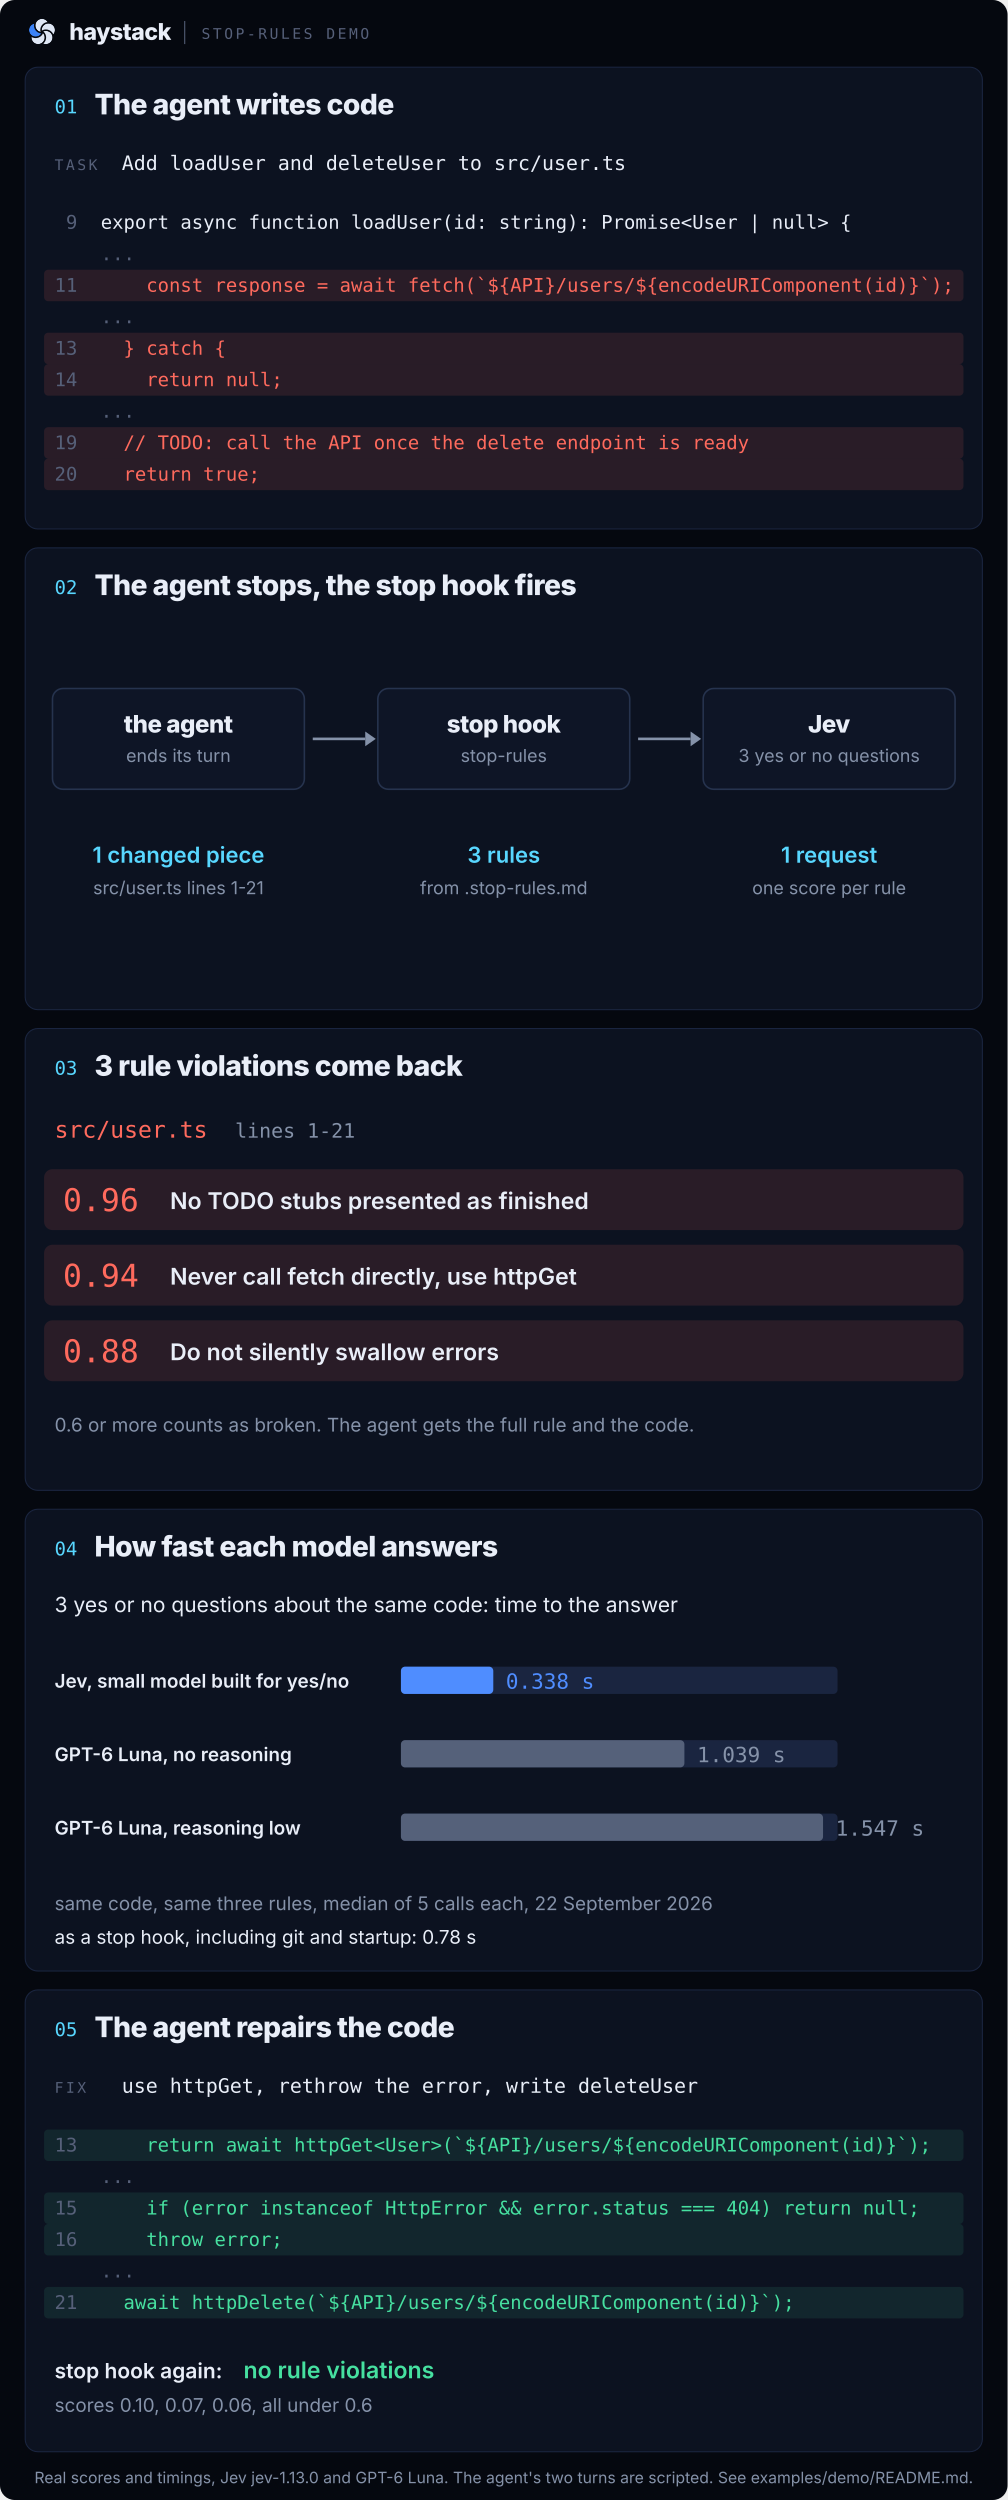
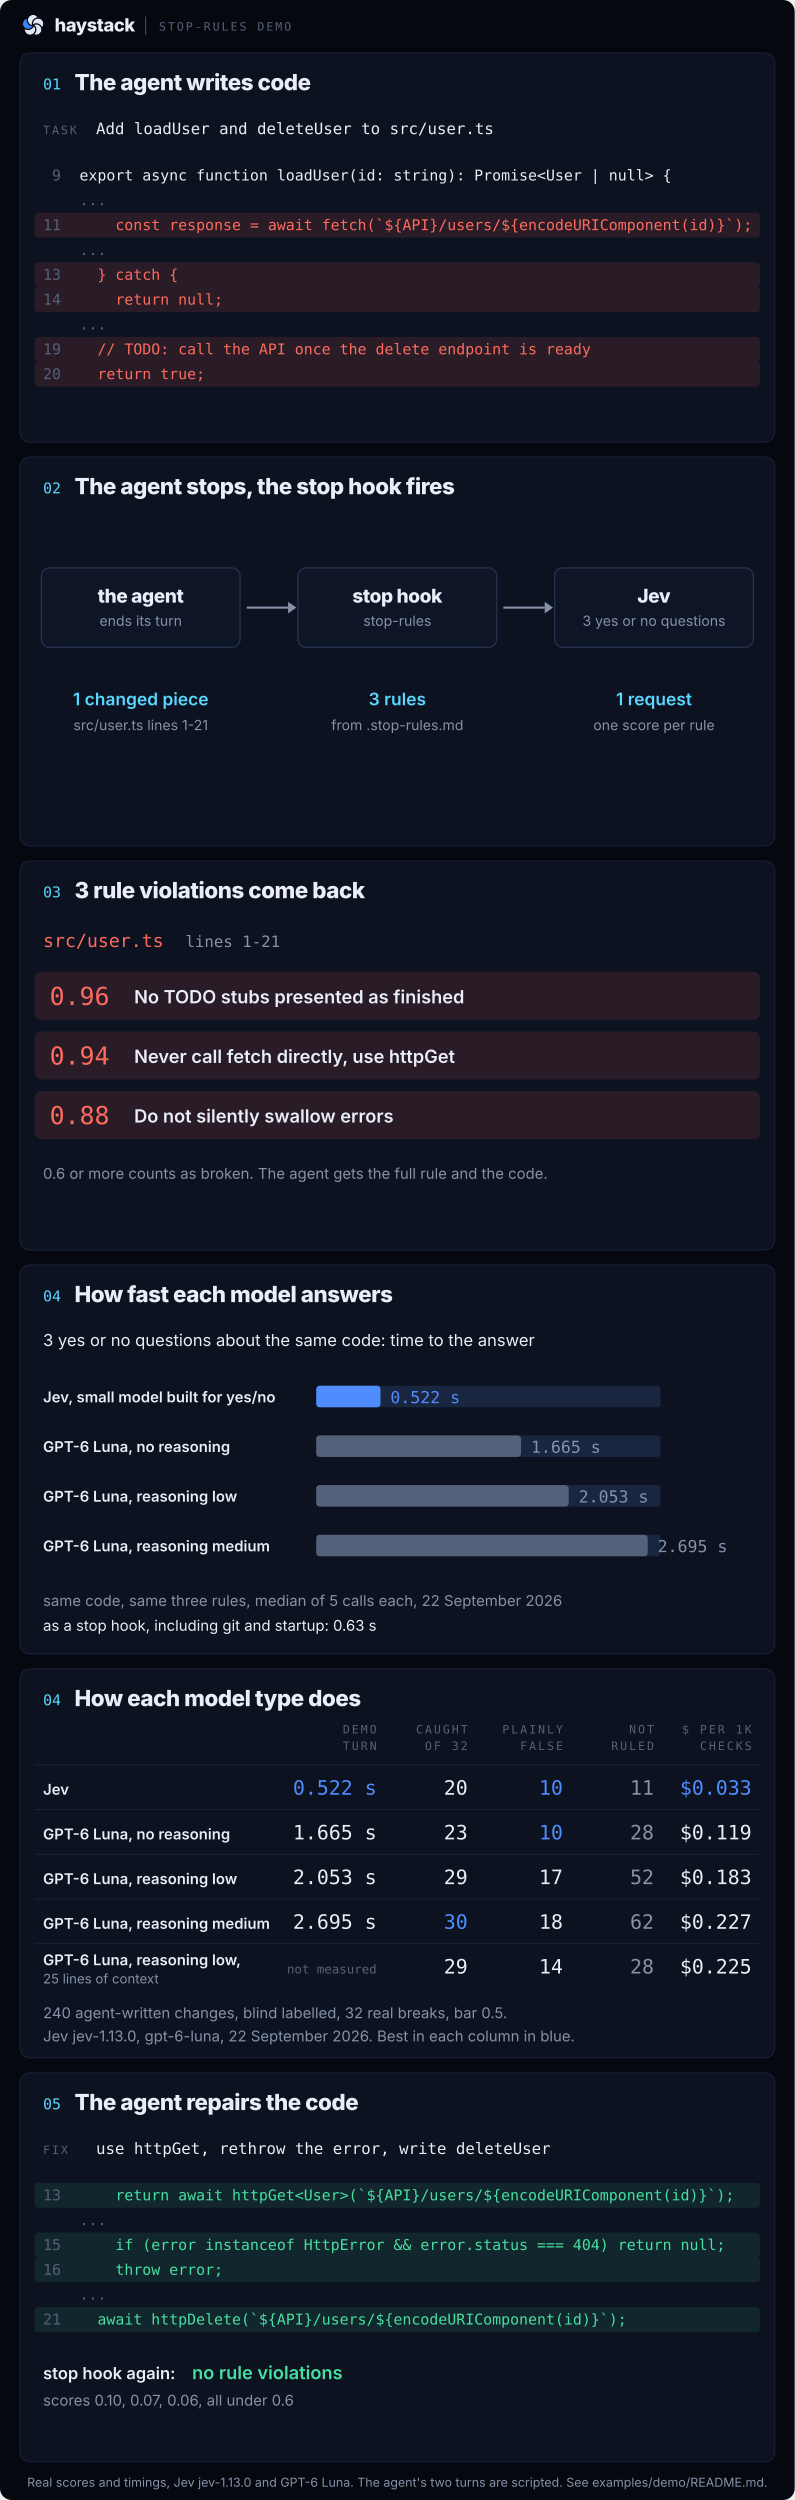
- <svg xmlns="http://www.w3.org/2000/svg" width="960" height="2382" viewBox="0 0 960 2382" role="img" aria-label="Haystack stop-rules in five beats. 1: an agent writes src/user.ts with a direct fetch, a swallowed error and a TODO stub. 2: the agent stops and the stop hook fires. 3: three rules come back broken, scores 0.96, 0.94 and 0.88. 4: Jev answers the three questions in 0.338 s, GPT-6 Luna in 1.039 s with no reasoning and 1.547 s with low reasoning, medians of 5 calls. 5: the agent repairs the code and the check is clean.">
+ <svg xmlns="http://www.w3.org/2000/svg" width="960" height="3020" viewBox="0 0 960 3020" role="img" aria-label="Haystack stop-rules in five beats. 1: an agent writes src/user.ts with a direct fetch, a swallowed error and a TODO stub. 2: the agent stops and the stop hook fires. 3: three rules come back broken, scores 0.96, 0.94 and 0.88. 4: time for each model type to answer the three questions, median of 5 calls: Jev, small model built for yes/no 0.522 s; GPT-6 Luna, no reasoning 1.665 s; GPT-6 Luna, reasoning low 2.053 s; GPT-6 Luna, reasoning medium 2.695 s. Then quality and cost per model type on 240 labelled changes. 5: the agent repairs the code and the check is clean.">
  <style>
.display{font-family:"Archivo",-apple-system,BlinkMacSystemFont,"Segoe UI",sans-serif;font-weight:800;letter-spacing:-0.02em}
.sans{font-family:"Inter",-apple-system,BlinkMacSystemFont,"Segoe UI",sans-serif;font-weight:400}
.strong{font-weight:600}
.mono{font-family:"JetBrains Mono",ui-monospace,"SF Mono",Menlo,monospace;font-weight:500;font-variant-ligatures:none}
.label{font-family:"JetBrains Mono",ui-monospace,"SF Mono",Menlo,monospace;font-weight:500;letter-spacing:0.17em;fill:#566079}
.ground{fill:#05080f}.panel{fill:#0c1220;stroke:#1a2540}
.ink{fill:#e9eef8}.muted{fill:#8592a9}.faint{fill:#566079}.cyan{fill:#58d7ff}.blue{fill:#4f8dff}
.fail{fill:#ff6a5d}.pass{fill:#46e0a0}.failbg{fill:#ff6a5d;fill-opacity:.12}.passbg{fill:#46e0a0;fill-opacity:.10}
.track{fill:#1a2540}.barfill{fill:#4f8dff}.barmuted{fill:#8592a9;fill-opacity:.55}.tick{stroke:#566079}
.box{fill:#0e1526;stroke:#26334e;stroke-width:1.5}.arrow{stroke:#8592a9;stroke-width:2.5}.arrowhead{fill:#8592a9}
- .pill{fill:none;stroke:#1a2540}.pillon{fill:#4f8dff;fill-opacity:.14;stroke:#4f8dff}
+ .rowline{stroke:#1a2540}.pill{fill:none;stroke:#1a2540}.pillon{fill:#4f8dff;fill-opacity:.14;stroke:#4f8dff}
</style>
-   <rect width="960" height="2382" rx="14" class="ground" />
+   <rect width="960" height="3020" rx="14" class="ground" />
  <g transform="translate(24 14) scale(0.6667)">
    <mask id="hss1" maskUnits="userSpaceOnUse" x="-64" y="-64" width="176" height="176">
      <circle cx="24.00" cy="15.41" r="9.50" fill="#fff" />
      <circle cx="33.04" cy="21.97" r="11.50" fill="#000" />
    </mask>
    <circle cx="24.00" cy="15.41" r="9.50" fill="#DFE7F5" mask="url(#hss1)" />
    <mask id="hss2" maskUnits="userSpaceOnUse" x="-64" y="-64" width="176" height="176">
      <circle cx="33.04" cy="21.97" r="9.50" fill="#fff" />
      <circle cx="29.58" cy="32.59" r="11.50" fill="#000" />
    </mask>
    <circle cx="33.04" cy="21.97" r="9.50" fill="#DFE7F5" mask="url(#hss2)" />
    <mask id="hss3" maskUnits="userSpaceOnUse" x="-64" y="-64" width="176" height="176">
      <circle cx="29.58" cy="32.59" r="9.50" fill="#fff" />
      <circle cx="18.42" cy="32.59" r="11.50" fill="#000" />
    </mask>
    <circle cx="29.58" cy="32.59" r="9.50" fill="#DFE7F5" mask="url(#hss3)" />
    <mask id="hss4" maskUnits="userSpaceOnUse" x="-64" y="-64" width="176" height="176">
      <circle cx="18.42" cy="32.59" r="9.50" fill="#fff" />
      <circle cx="14.96" cy="21.97" r="11.50" fill="#000" />
    </mask>
    <circle cx="18.42" cy="32.59" r="9.50" fill="#DFE7F5" mask="url(#hss4)" />
    <mask id="hss5" maskUnits="userSpaceOnUse" x="-64" y="-64" width="176" height="176">
      <circle cx="14.96" cy="21.97" r="9.50" fill="#fff" />
      <circle cx="24.00" cy="15.41" r="11.50" fill="#000" />
    </mask>
    <circle cx="14.96" cy="21.97" r="9.50" fill="#3B82F6" mask="url(#hss5)" />
  </g>
  <text x="66" y="38" class="display ink" font-size="22" xml:space="preserve">haystack</text>
  <line x1="176" y1="20" x2="176" y2="42" class="tick" />
  <text x="192" y="37" class="label" font-size="14" xml:space="preserve">STOP-RULES DEMO</text>
-   <rect x="24" y="64" width="912" height="440" rx="12" class="panel" />
+   <rect x="24" y="64" width="912" height="470" rx="12" class="panel" />
  <text x="52" y="108" class="mono cyan" font-size="18" xml:space="preserve">01</text>
  <text x="90" y="109" class="display ink" font-size="27" xml:space="preserve">The agent writes code</text>
  <g transform="translate(0 128)">
    <text x="52" y="34" class="label" font-size="14" xml:space="preserve">TASK</text>
    <text x="116" y="34" class="mono ink" font-size="19" xml:space="preserve">Add loadUser and deleteUser to src/user.ts</text>
    <g>
      <text x="52" y="90" class="mono faint" font-size="18" xml:space="preserve"> 9</text>
      <text x="96" y="90" class="mono ink" font-size="18" xml:space="preserve">export async function loadUser(id: string): Promise&lt;User | null&gt; {</text>
      <text x="96" y="120" class="mono faint" font-size="18" xml:space="preserve">...</text>
      <rect x="42" y="129" width="876" height="30" rx="4" class="failbg" />
      <text x="52" y="150" class="mono faint" font-size="18" xml:space="preserve">11</text>
      <text x="96" y="150" class="mono fail" font-size="18" xml:space="preserve">    const response = await fetch(`${API}/users/${encodeURIComponent(id)}`);</text>
      <text x="96" y="180" class="mono faint" font-size="18" xml:space="preserve">...</text>
      <rect x="42" y="189" width="876" height="30" rx="4" class="failbg" />
      <text x="52" y="210" class="mono faint" font-size="18" xml:space="preserve">13</text>
      <text x="96" y="210" class="mono fail" font-size="18" xml:space="preserve">  } catch {</text>
      <rect x="42" y="219" width="876" height="30" rx="4" class="failbg" />
      <text x="52" y="240" class="mono faint" font-size="18" xml:space="preserve">14</text>
      <text x="96" y="240" class="mono fail" font-size="18" xml:space="preserve">    return null;</text>
      <text x="96" y="270" class="mono faint" font-size="18" xml:space="preserve">...</text>
      <rect x="42" y="279" width="876" height="30" rx="4" class="failbg" />
      <text x="52" y="300" class="mono faint" font-size="18" xml:space="preserve">19</text>
      <text x="96" y="300" class="mono fail" font-size="18" xml:space="preserve">  // TODO: call the API once the delete endpoint is ready</text>
      <rect x="42" y="309" width="876" height="30" rx="4" class="failbg" />
      <text x="52" y="330" class="mono faint" font-size="18" xml:space="preserve">20</text>
      <text x="96" y="330" class="mono fail" font-size="18" xml:space="preserve">  return true;</text>
    </g>
  </g>
-   <rect x="24" y="522" width="912" height="440" rx="12" class="panel" />
-   <text x="52" y="566" class="mono cyan" font-size="18" xml:space="preserve">02</text>
-   <text x="90" y="567" class="display ink" font-size="27" xml:space="preserve">The agent stops, the stop hook fires</text>
-   <g transform="translate(0 586)">
+   <rect x="24" y="552" width="912" height="470" rx="12" class="panel" />
+   <text x="52" y="596" class="mono cyan" font-size="18" xml:space="preserve">02</text>
+   <text x="90" y="597" class="display ink" font-size="27" xml:space="preserve">The agent stops, the stop hook fires</text>
+   <g transform="translate(0 616)">
    <g>
      <rect x="50.0" y="70" width="240" height="96" rx="10" class="box" />
      <text x="170.0" y="112" class="display ink" font-size="23" text-anchor="middle" xml:space="preserve">the agent</text>
      <text x="170.0" y="140" class="sans muted" font-size="17" text-anchor="middle" xml:space="preserve">ends its turn</text>
    </g>
    <g>
      <line x1="298.0" y1="118.0" x2="348.0" y2="118.0" class="arrow" />
      <path d="M348.0 111.0 L358.0 118.0 L348.0 125.0 Z" class="arrowhead" />
      <rect x="360.0" y="70" width="240" height="96" rx="10" class="box" />
      <text x="480.0" y="112" class="display ink" font-size="23" text-anchor="middle" xml:space="preserve">stop hook</text>
      <text x="480.0" y="140" class="sans muted" font-size="17" text-anchor="middle" xml:space="preserve">stop-rules</text>
    </g>
    <g>
      <line x1="608.0" y1="118.0" x2="658.0" y2="118.0" class="arrow" />
      <path d="M658.0 111.0 L668.0 118.0 L658.0 125.0 Z" class="arrowhead" />
      <rect x="670.0" y="70" width="240" height="96" rx="10" class="box" />
      <text x="790.0" y="112" class="display ink" font-size="23" text-anchor="middle" xml:space="preserve">Jev</text>
      <text x="790.0" y="140" class="sans muted" font-size="17" text-anchor="middle" xml:space="preserve">3 yes or no questions</text>
    </g>
    <g>
      <text x="170.0" y="236" class="sans strong cyan" font-size="21" text-anchor="middle" xml:space="preserve">1 changed piece</text>
      <text x="170.0" y="266" class="sans muted" font-size="17" text-anchor="middle" xml:space="preserve">src/user.ts lines 1-21</text>
    </g>
    <g>
      <text x="480.0" y="236" class="sans strong cyan" font-size="21" text-anchor="middle" xml:space="preserve">3 rules</text>
      <text x="480.0" y="266" class="sans muted" font-size="17" text-anchor="middle" xml:space="preserve">from .stop-rules.md</text>
    </g>
    <g>
      <text x="790.0" y="236" class="sans strong cyan" font-size="21" text-anchor="middle" xml:space="preserve">1 request</text>
      <text x="790.0" y="266" class="sans muted" font-size="17" text-anchor="middle" xml:space="preserve">one score per rule</text>
    </g>
  </g>
-   <rect x="24" y="980" width="912" height="440" rx="12" class="panel" />
-   <text x="52" y="1024" class="mono cyan" font-size="18" xml:space="preserve">03</text>
-   <text x="90" y="1025" class="display ink" font-size="27" xml:space="preserve">3 rule violations come back</text>
-   <g transform="translate(0 1044)">
+   <rect x="24" y="1040" width="912" height="470" rx="12" class="panel" />
+   <text x="52" y="1084" class="mono cyan" font-size="18" xml:space="preserve">03</text>
+   <text x="90" y="1085" class="display ink" font-size="27" xml:space="preserve">3 rule violations come back</text>
+   <g transform="translate(0 1104)">
    <text x="52" y="40" class="mono fail" font-size="22" xml:space="preserve">src/user.ts</text>
    <text x="224" y="40" class="mono muted" font-size="19" xml:space="preserve">lines 1-21</text>
    <g>
      <rect x="42" y="70" width="876" height="58" rx="8" class="failbg" />
      <text x="60" y="110" class="mono fail" font-size="30" xml:space="preserve">0.96</text>
      <text x="162" y="108" class="sans strong ink" font-size="22" xml:space="preserve">No TODO stubs presented as finished</text>
    </g>
    <g>
      <rect x="42" y="142" width="876" height="58" rx="8" class="failbg" />
      <text x="60" y="182" class="mono fail" font-size="30" xml:space="preserve">0.94</text>
      <text x="162" y="180" class="sans strong ink" font-size="22" xml:space="preserve">Never call fetch directly, use httpGet</text>
    </g>
    <g>
      <rect x="42" y="214" width="876" height="58" rx="8" class="failbg" />
      <text x="60" y="254" class="mono fail" font-size="30" xml:space="preserve">0.88</text>
      <text x="162" y="252" class="sans strong ink" font-size="22" xml:space="preserve">Do not silently swallow errors</text>
    </g>
    <g>
      <text x="52" y="320" class="sans muted" font-size="18" xml:space="preserve">0.6 or more counts as broken. The agent gets the full rule and the code.</text>
    </g>
  </g>
-   <rect x="24" y="1438" width="912" height="440" rx="12" class="panel" />
-   <text x="52" y="1482" class="mono cyan" font-size="18" xml:space="preserve">04</text>
-   <text x="90" y="1483" class="display ink" font-size="27" xml:space="preserve">How fast each model answers</text>
-   <g transform="translate(0 1502)">
+   <rect x="24" y="1528" width="912" height="470" rx="12" class="panel" />
+   <text x="52" y="1572" class="mono cyan" font-size="18" xml:space="preserve">04</text>
+   <text x="90" y="1573" class="display ink" font-size="27" xml:space="preserve">How fast each model answers</text>
+   <g transform="translate(0 1592)">
    <text x="52" y="34" class="sans ink" font-size="20" xml:space="preserve">3 yes or no questions about the same code: time to the answer</text>
-     <text x="52" y="106" class="sans strong ink" font-size="18" xml:space="preserve">Jev, small model built for yes/no</text>
-     <rect x="382" y="86" width="416.0" height="26" rx="4" class="track" />
-     <rect x="382" y="86" width="88.0" height="26" rx="4" class="barfill " />
-     <text x="481.958" y="107" class="mono blue" font-size="20" xml:space="preserve">0.338 s</text>
-     <text x="52" y="176" class="sans strong ink" font-size="18" xml:space="preserve">GPT-6 Luna, no reasoning</text>
-     <rect x="382" y="156" width="416.0" height="26" rx="4" class="track" />
-     <rect x="382" y="156" width="270.1" height="26" rx="4" class="barmuted " />
-     <text x="664.14" y="177" class="mono muted" font-size="20" xml:space="preserve">1.039 s</text>
-     <text x="52" y="246" class="sans strong ink" font-size="18" xml:space="preserve">GPT-6 Luna, reasoning low</text>
-     <rect x="382" y="226" width="416.0" height="26" rx="4" class="track" />
-     <rect x="382" y="226" width="402.2" height="26" rx="4" class="barmuted " />
-     <text x="796.22" y="247" class="mono muted" font-size="20" xml:space="preserve">1.547 s</text>
-     <text x="52" y="318" class="sans muted" font-size="18" xml:space="preserve">same code, same three rules, median of 5 calls each, 22 September 2026</text>
-     <text x="52" y="350" class="sans ink" font-size="18" xml:space="preserve">as a stop hook, including git and startup: 0.78 s</text>
-   </g>
-   <rect x="24" y="1896" width="912" height="440" rx="12" class="panel" />
-   <text x="52" y="1940" class="mono cyan" font-size="18" xml:space="preserve">05</text>
-   <text x="90" y="1941" class="display ink" font-size="27" xml:space="preserve">The agent repairs the code</text>
-   <g transform="translate(0 1960)">
+     <text x="52" y="102" class="sans strong ink" font-size="18" xml:space="preserve">Jev, small model built for yes/no</text>
+     <rect x="382" y="82" width="416.0" height="26" rx="4" class="track" />
+     <rect x="382" y="82" width="77.6" height="26" rx="4" class="barfill " />
+     <text x="471.554" y="103" class="mono blue" font-size="20" xml:space="preserve">0.522 s</text>
+     <text x="52" y="162" class="sans strong ink" font-size="18" xml:space="preserve">GPT-6 Luna, no reasoning</text>
+     <rect x="382" y="142" width="416.0" height="26" rx="4" class="track" />
+     <rect x="382" y="142" width="247.4" height="26" rx="4" class="barmuted " />
+     <text x="641.371" y="163" class="mono muted" font-size="20" xml:space="preserve">1.665 s</text>
+     <text x="52" y="222" class="sans strong ink" font-size="18" xml:space="preserve">GPT-6 Luna, reasoning low</text>
+     <rect x="382" y="202" width="416.0" height="26" rx="4" class="track" />
+     <rect x="382" y="202" width="305.0" height="26" rx="4" class="barmuted " />
+     <text x="699.017" y="223" class="mono muted" font-size="20" xml:space="preserve">2.053 s</text>
+     <text x="52" y="282" class="sans strong ink" font-size="18" xml:space="preserve">GPT-6 Luna, reasoning medium</text>
+     <rect x="382" y="262" width="416.0" height="26" rx="4" class="track" />
+     <rect x="382" y="262" width="400.4" height="26" rx="4" class="barmuted " />
+     <text x="794.4" y="283" class="mono muted" font-size="20" xml:space="preserve">2.695 s</text>
+     <text x="52" y="348" class="sans muted" font-size="18" xml:space="preserve">same code, same three rules, median of 5 calls each, 22 September 2026</text>
+     <text x="52" y="378" class="sans ink" font-size="18" xml:space="preserve">as a stop hook, including git and startup: 0.63 s</text>
+   </g>
+   <rect x="24" y="2016" width="912" height="470" rx="12" class="panel" />
+   <text x="52" y="2060" class="mono cyan" font-size="18" xml:space="preserve">04</text>
+   <text x="90" y="2061" class="display ink" font-size="27" xml:space="preserve">How each model type does</text>
+   <g transform="translate(0 2080)">
+     <text x="455" y="14" class="label" font-size="14" text-anchor="end" xml:space="preserve">DEMO</text>
+     <text x="455" y="34" class="label" font-size="14" text-anchor="end" xml:space="preserve">TURN</text>
+     <text x="565" y="14" class="label" font-size="14" text-anchor="end" xml:space="preserve">CAUGHT</text>
+     <text x="565" y="34" class="label" font-size="14" text-anchor="end" xml:space="preserve">OF 32</text>
+     <text x="680" y="14" class="label" font-size="14" text-anchor="end" xml:space="preserve">PLAINLY</text>
+     <text x="680" y="34" class="label" font-size="14" text-anchor="end" xml:space="preserve">FALSE</text>
+     <text x="790" y="14" class="label" font-size="14" text-anchor="end" xml:space="preserve">NOT</text>
+     <text x="790" y="34" class="label" font-size="14" text-anchor="end" xml:space="preserve">RULED</text>
+     <text x="908" y="14" class="label" font-size="14" text-anchor="end" xml:space="preserve">$ PER 1K</text>
+     <text x="908" y="34" class="label" font-size="14" text-anchor="end" xml:space="preserve">CHECKS</text>
+     <line x1="42" y1="52" x2="918" y2="52" class="rowline" />
+     <text x="52" y="88" class="sans strong ink" font-size="18" xml:space="preserve">Jev</text>
+     <text x="455" y="88" class="mono blue" font-size="24" text-anchor="end" xml:space="preserve">0.522 s</text>
+     <text x="565" y="88" class="mono ink" font-size="24" text-anchor="end" xml:space="preserve">20</text>
+     <text x="680" y="88" class="mono blue" font-size="24" text-anchor="end" xml:space="preserve">10</text>
+     <text x="790" y="88" class="mono muted" font-size="24" text-anchor="end" xml:space="preserve">11</text>
+     <text x="908" y="88" class="mono blue" font-size="24" text-anchor="end" xml:space="preserve">$0.033</text>
+     <line x1="42" y1="106" x2="918" y2="106" class="rowline" />
+     <text x="52" y="142" class="sans strong ink" font-size="18" xml:space="preserve">GPT-6 Luna, no reasoning</text>
+     <text x="455" y="142" class="mono ink" font-size="24" text-anchor="end" xml:space="preserve">1.665 s</text>
+     <text x="565" y="142" class="mono ink" font-size="24" text-anchor="end" xml:space="preserve">23</text>
+     <text x="680" y="142" class="mono blue" font-size="24" text-anchor="end" xml:space="preserve">10</text>
+     <text x="790" y="142" class="mono muted" font-size="24" text-anchor="end" xml:space="preserve">28</text>
+     <text x="908" y="142" class="mono ink" font-size="24" text-anchor="end" xml:space="preserve">$0.119</text>
+     <line x1="42" y1="160" x2="918" y2="160" class="rowline" />
+     <text x="52" y="196" class="sans strong ink" font-size="18" xml:space="preserve">GPT-6 Luna, reasoning low</text>
+     <text x="455" y="196" class="mono ink" font-size="24" text-anchor="end" xml:space="preserve">2.053 s</text>
+     <text x="565" y="196" class="mono ink" font-size="24" text-anchor="end" xml:space="preserve">29</text>
+     <text x="680" y="196" class="mono ink" font-size="24" text-anchor="end" xml:space="preserve">17</text>
+     <text x="790" y="196" class="mono muted" font-size="24" text-anchor="end" xml:space="preserve">52</text>
+     <text x="908" y="196" class="mono ink" font-size="24" text-anchor="end" xml:space="preserve">$0.183</text>
+     <line x1="42" y1="214" x2="918" y2="214" class="rowline" />
+     <text x="52" y="250" class="sans strong ink" font-size="18" xml:space="preserve">GPT-6 Luna, reasoning medium</text>
+     <text x="455" y="250" class="mono ink" font-size="24" text-anchor="end" xml:space="preserve">2.695 s</text>
+     <text x="565" y="250" class="mono blue" font-size="24" text-anchor="end" xml:space="preserve">30</text>
+     <text x="680" y="250" class="mono ink" font-size="24" text-anchor="end" xml:space="preserve">18</text>
+     <text x="790" y="250" class="mono muted" font-size="24" text-anchor="end" xml:space="preserve">62</text>
+     <text x="908" y="250" class="mono ink" font-size="24" text-anchor="end" xml:space="preserve">$0.227</text>
+     <line x1="42" y1="268" x2="918" y2="268" class="rowline" />
+     <text x="52" y="294" class="sans strong ink" font-size="18" xml:space="preserve">GPT-6 Luna, reasoning low,</text>
+     <text x="52" y="316" class="sans muted" font-size="16" xml:space="preserve">25 lines of context</text>
+     <text x="455" y="304" class="mono faint" font-size="15" text-anchor="end" xml:space="preserve">not measured</text>
+     <text x="565" y="304" class="mono ink" font-size="24" text-anchor="end" xml:space="preserve">29</text>
+     <text x="680" y="304" class="mono ink" font-size="24" text-anchor="end" xml:space="preserve">14</text>
+     <text x="790" y="304" class="mono muted" font-size="24" text-anchor="end" xml:space="preserve">28</text>
+     <text x="908" y="304" class="mono ink" font-size="24" text-anchor="end" xml:space="preserve">$0.225</text>
+     <text x="52" y="358" class="sans muted" font-size="18" xml:space="preserve">240 agent-written changes, blind labelled, 32 real breaks, bar 0.5.</text>
+     <text x="52" y="386" class="sans muted" font-size="18" xml:space="preserve">Jev jev-1.13.0, gpt-6-luna, 22 September 2026. Best in each column in blue.</text>
+   </g>
+   <rect x="24" y="2504" width="912" height="470" rx="12" class="panel" />
+   <text x="52" y="2548" class="mono cyan" font-size="18" xml:space="preserve">05</text>
+   <text x="90" y="2549" class="display ink" font-size="27" xml:space="preserve">The agent repairs the code</text>
+   <g transform="translate(0 2568)">
    <text x="52" y="34" class="label" font-size="14" xml:space="preserve">FIX</text>
    <text x="116" y="34" class="mono ink" font-size="19" xml:space="preserve">use httpGet, rethrow the error, write deleteUser</text>
    <rect x="42" y="69" width="876" height="30" rx="4" class="passbg" />
    <text x="52" y="90" class="mono faint" font-size="18" xml:space="preserve">13</text>
    <text x="96" y="90" class="mono pass" font-size="18" xml:space="preserve">    return await httpGet&lt;User&gt;(`${API}/users/${encodeURIComponent(id)}`);</text>
    <text x="96" y="120" class="mono faint" font-size="18" xml:space="preserve">...</text>
    <rect x="42" y="129" width="876" height="30" rx="4" class="passbg" />
    <text x="52" y="150" class="mono faint" font-size="18" xml:space="preserve">15</text>
    <text x="96" y="150" class="mono pass" font-size="18" xml:space="preserve">    if (error instanceof HttpError &amp;&amp; error.status === 404) return null;</text>
    <rect x="42" y="159" width="876" height="30" rx="4" class="passbg" />
    <text x="52" y="180" class="mono faint" font-size="18" xml:space="preserve">16</text>
    <text x="96" y="180" class="mono pass" font-size="18" xml:space="preserve">    throw error;</text>
    <text x="96" y="210" class="mono faint" font-size="18" xml:space="preserve">...</text>
    <rect x="42" y="219" width="876" height="30" rx="4" class="passbg" />
    <text x="52" y="240" class="mono faint" font-size="18" xml:space="preserve">21</text>
    <text x="96" y="240" class="mono pass" font-size="18" xml:space="preserve">  await httpDelete(`${API}/users/${encodeURIComponent(id)}`);</text>
    <g>
      <text x="52" y="306" class="sans strong ink" font-size="20" xml:space="preserve">stop hook again:</text>
      <text x="232" y="306" class="sans strong pass" font-size="22" xml:space="preserve">no rule violations</text>
      <text x="52" y="338" class="sans muted" font-size="18" xml:space="preserve">scores 0.10, 0.07, 0.06, all under 0.6</text>
    </g>
  </g>
-   <text x="480.0" y="2366" class="sans muted" font-size="15" text-anchor="middle" xml:space="preserve">Real scores and timings, Jev jev-1.13.0 and GPT-6 Luna. The agent's two turns are scripted. See examples/demo/README.md.</text>
+   <text x="480.0" y="3004" class="sans muted" font-size="15" text-anchor="middle" xml:space="preserve">Real scores and timings, Jev jev-1.13.0 and GPT-6 Luna. The agent's two turns are scripted. See examples/demo/README.md.</text>
</svg>
